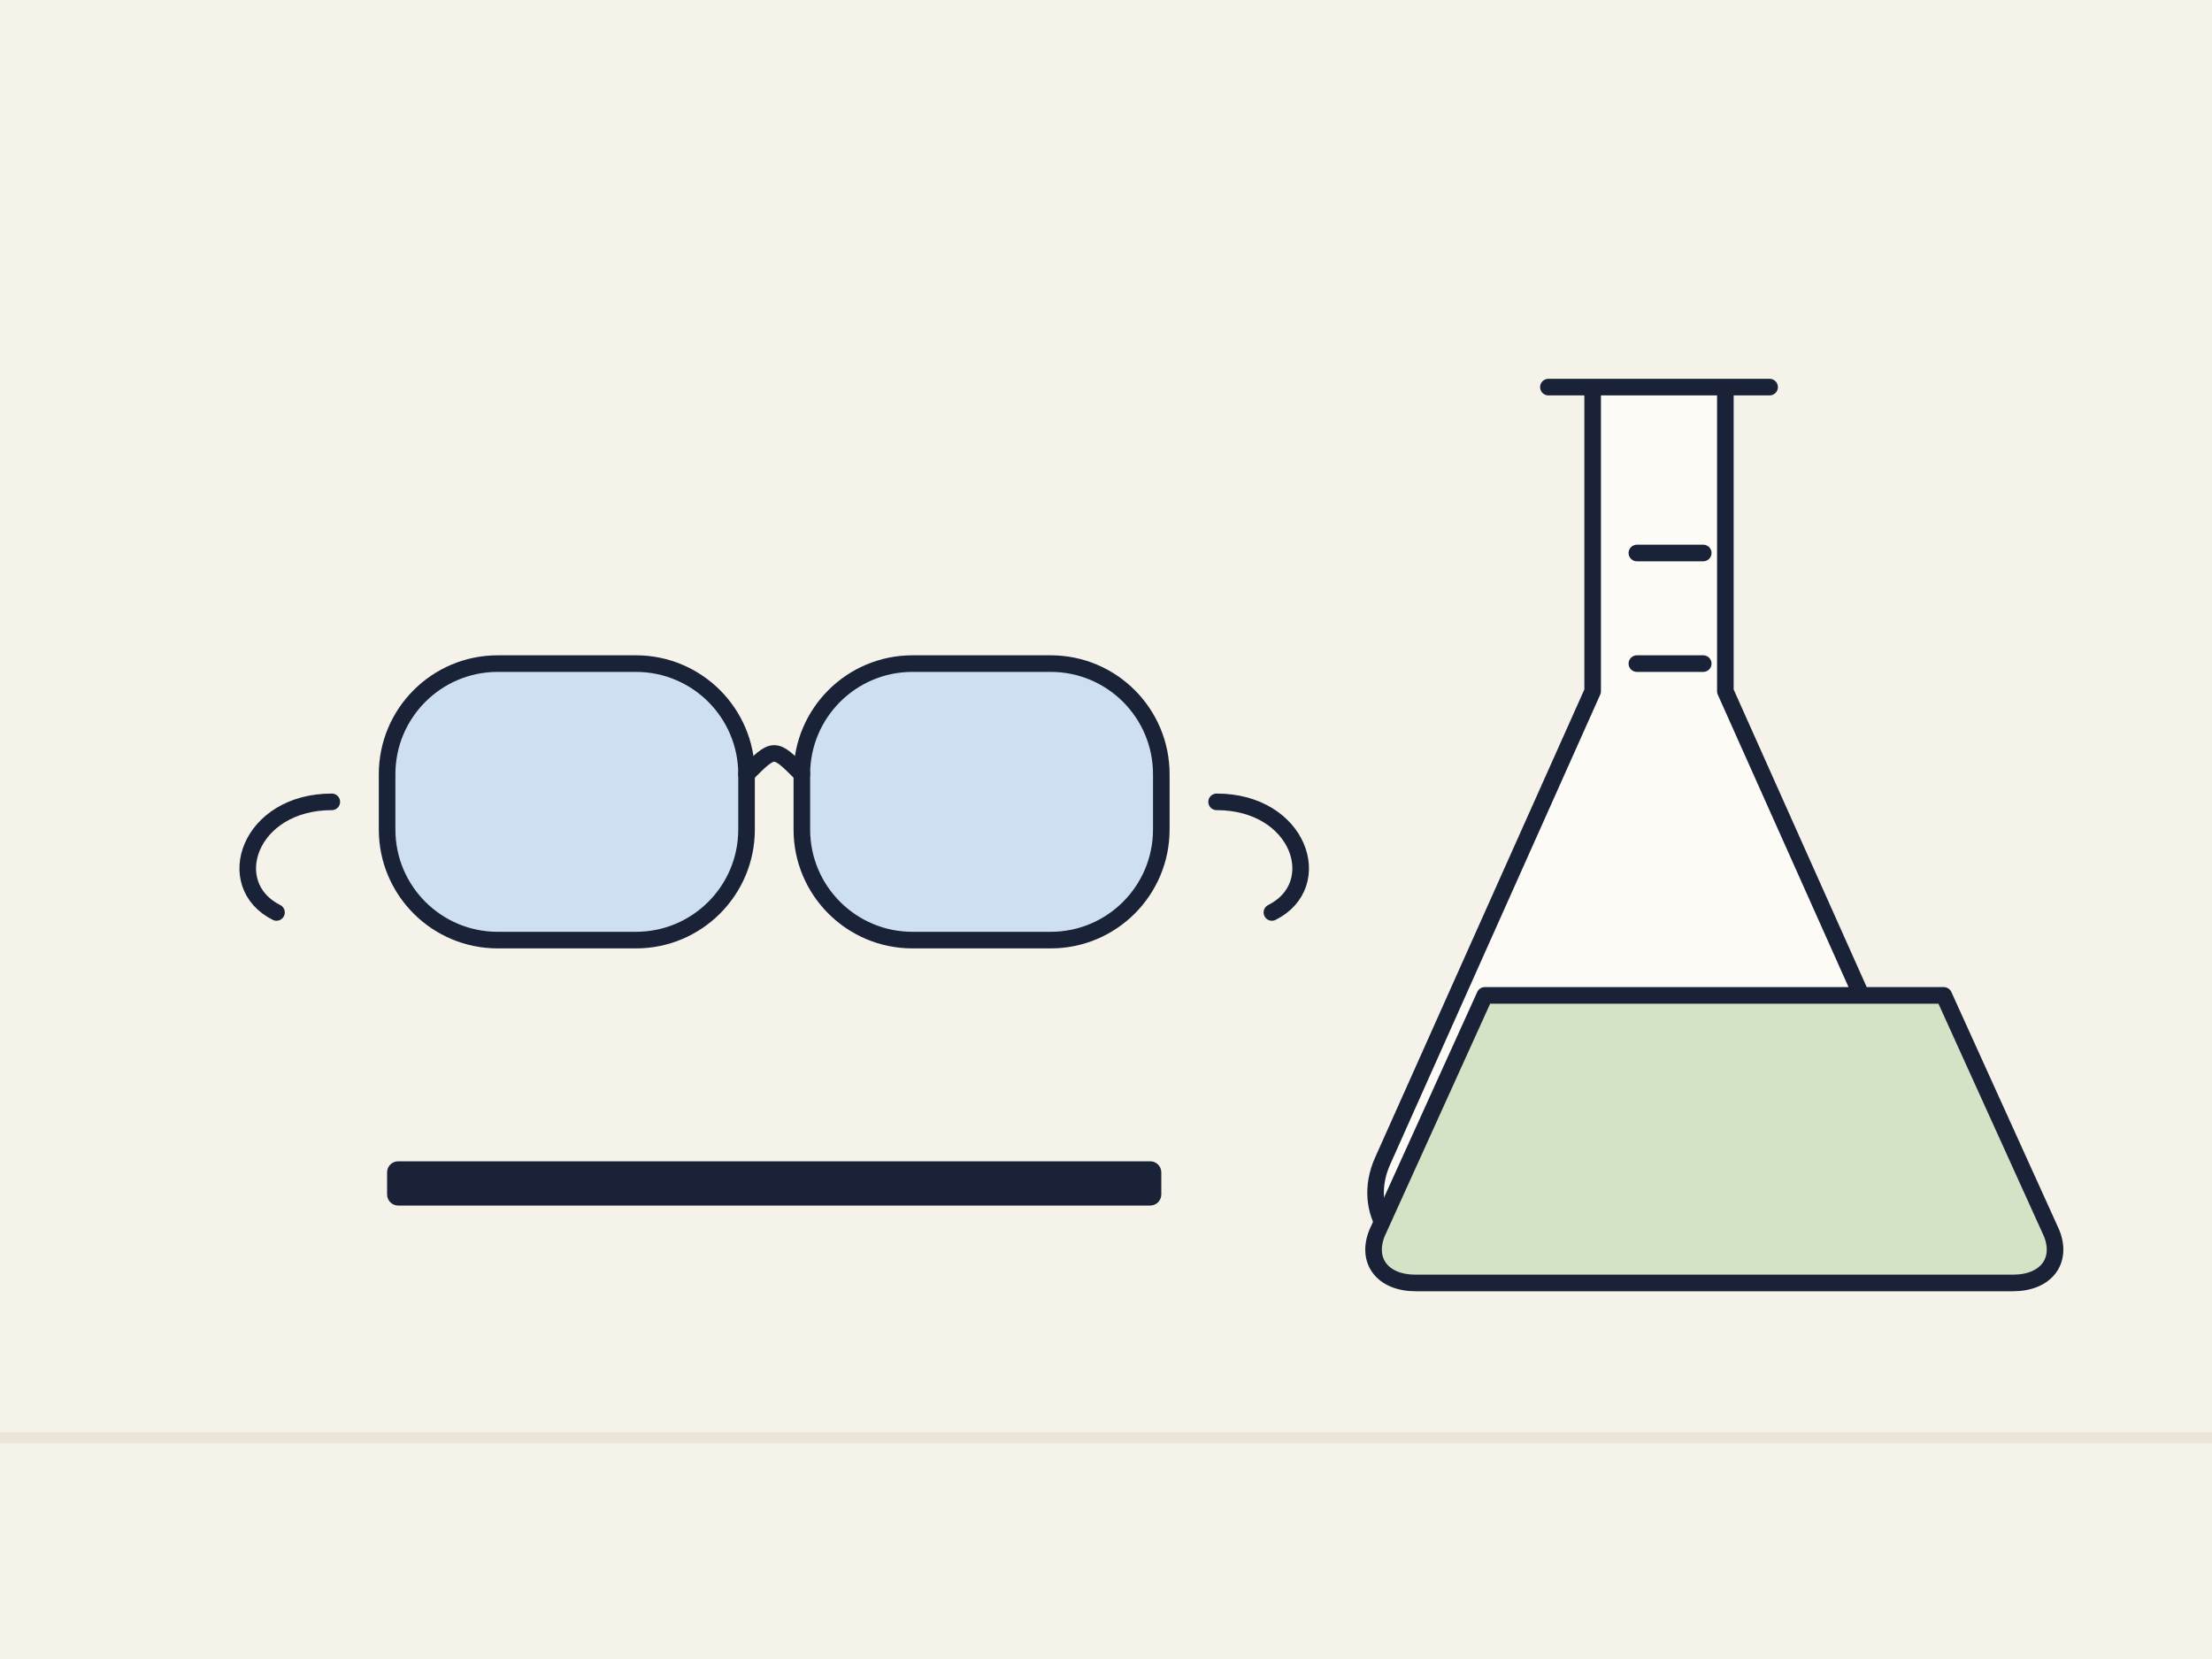
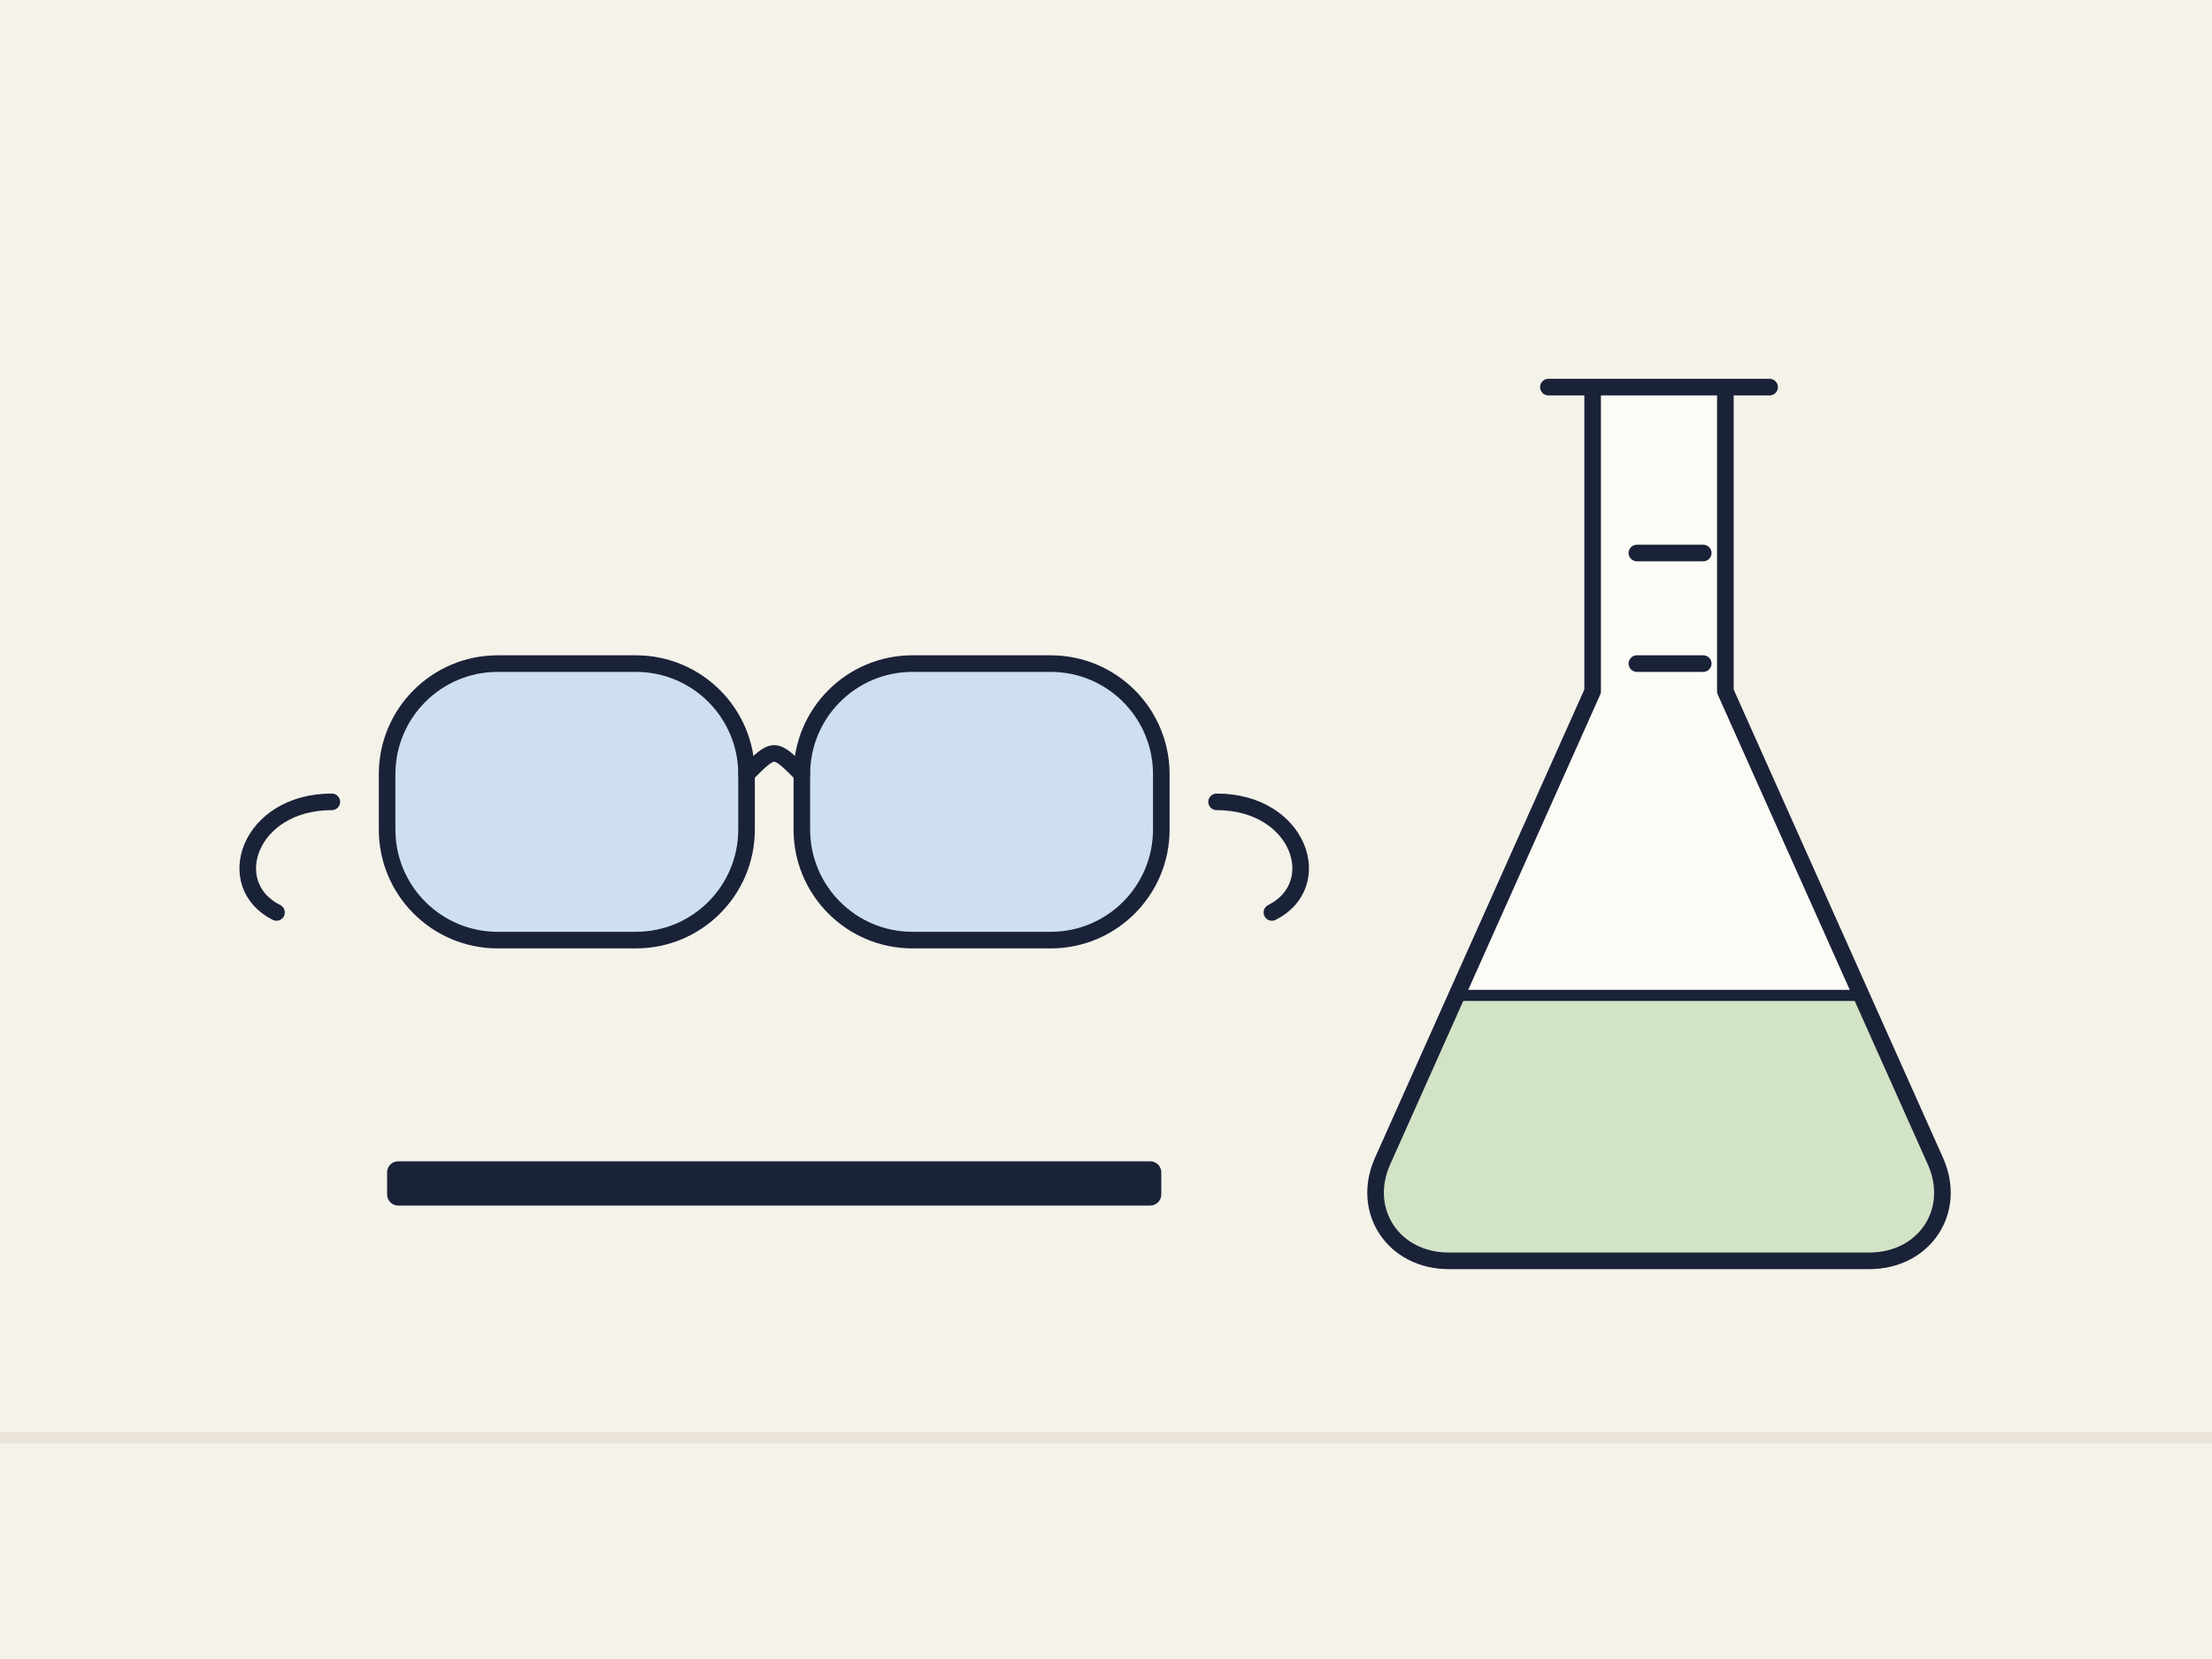
<svg xmlns="http://www.w3.org/2000/svg" viewBox="0 0 800 600" role="img" aria-label="Safety goggles and a flask">
  <rect width="800" height="600" fill="#F5F2EA" />
  <path d="M0 520h800" stroke="#EAE5D8" stroke-width="4" />
-   <g stroke="#1A2238" stroke-width="6" stroke-linejoin="round" stroke-linecap="round">
-     <path d="M120 290c-30 0-40 30-20 40M440 290c30 0 40 30 20 40" fill="none" />
+   <defs>
+     <path id="f" d="M576 140v110l-76 170c-8 18 4 36 24 36h152c20 0 32-18 24-36l-76-170V140z" />
+     <clipPath id="c">
+       <use href="#f" />
+     </clipPath>
+   </defs>
+   <use href="#f" fill="#FDFBF6" />
+   <rect x="490" y="360" width="220" height="100" fill="#D3E3C6" clip-path="url(#c)" />
+   <g stroke="#1A2238" stroke-width="6" stroke-linejoin="round" stroke-linecap="round" fill="none">
+     <path d="M120 290c-30 0-40 30-20 40M440 290c30 0 40 30 20 40" />
    <rect x="140" y="240" width="130" height="100" rx="40" fill="#CDDFF0" />
    <rect x="290" y="240" width="130" height="100" rx="40" fill="#CDDFF0" />
-     <path d="M270 280c10-10 10-10 20 0" fill="none" />
-     <path d="M560 140h80M576 140v110l-76 170c-8 18 4 36 24 36h152c20 0 32-18 24-36l-76-170V140" fill="#FDFBF6" />
-     <path d="M537 360h166l39 86c4 10-2 18-14 18H512c-12 0-18-8-14-18z" fill="#D3E3C6" />
-     <path d="M592 200h24M592 240h24" fill="none" />
+     <path d="M270 280c10-10 10-10 20 0" />
+     <path d="M527 360h146" stroke-width="4" />
+     <path d="M560 140h80M576 140v110l-76 170c-8 18 4 36 24 36h152c20 0 32-18 24-36l-76-170V140M592 200h24M592 240h24" />
  </g>
  <rect x="140" y="420" width="280" height="16" rx="4" fill="#1A2238" />
</svg>
